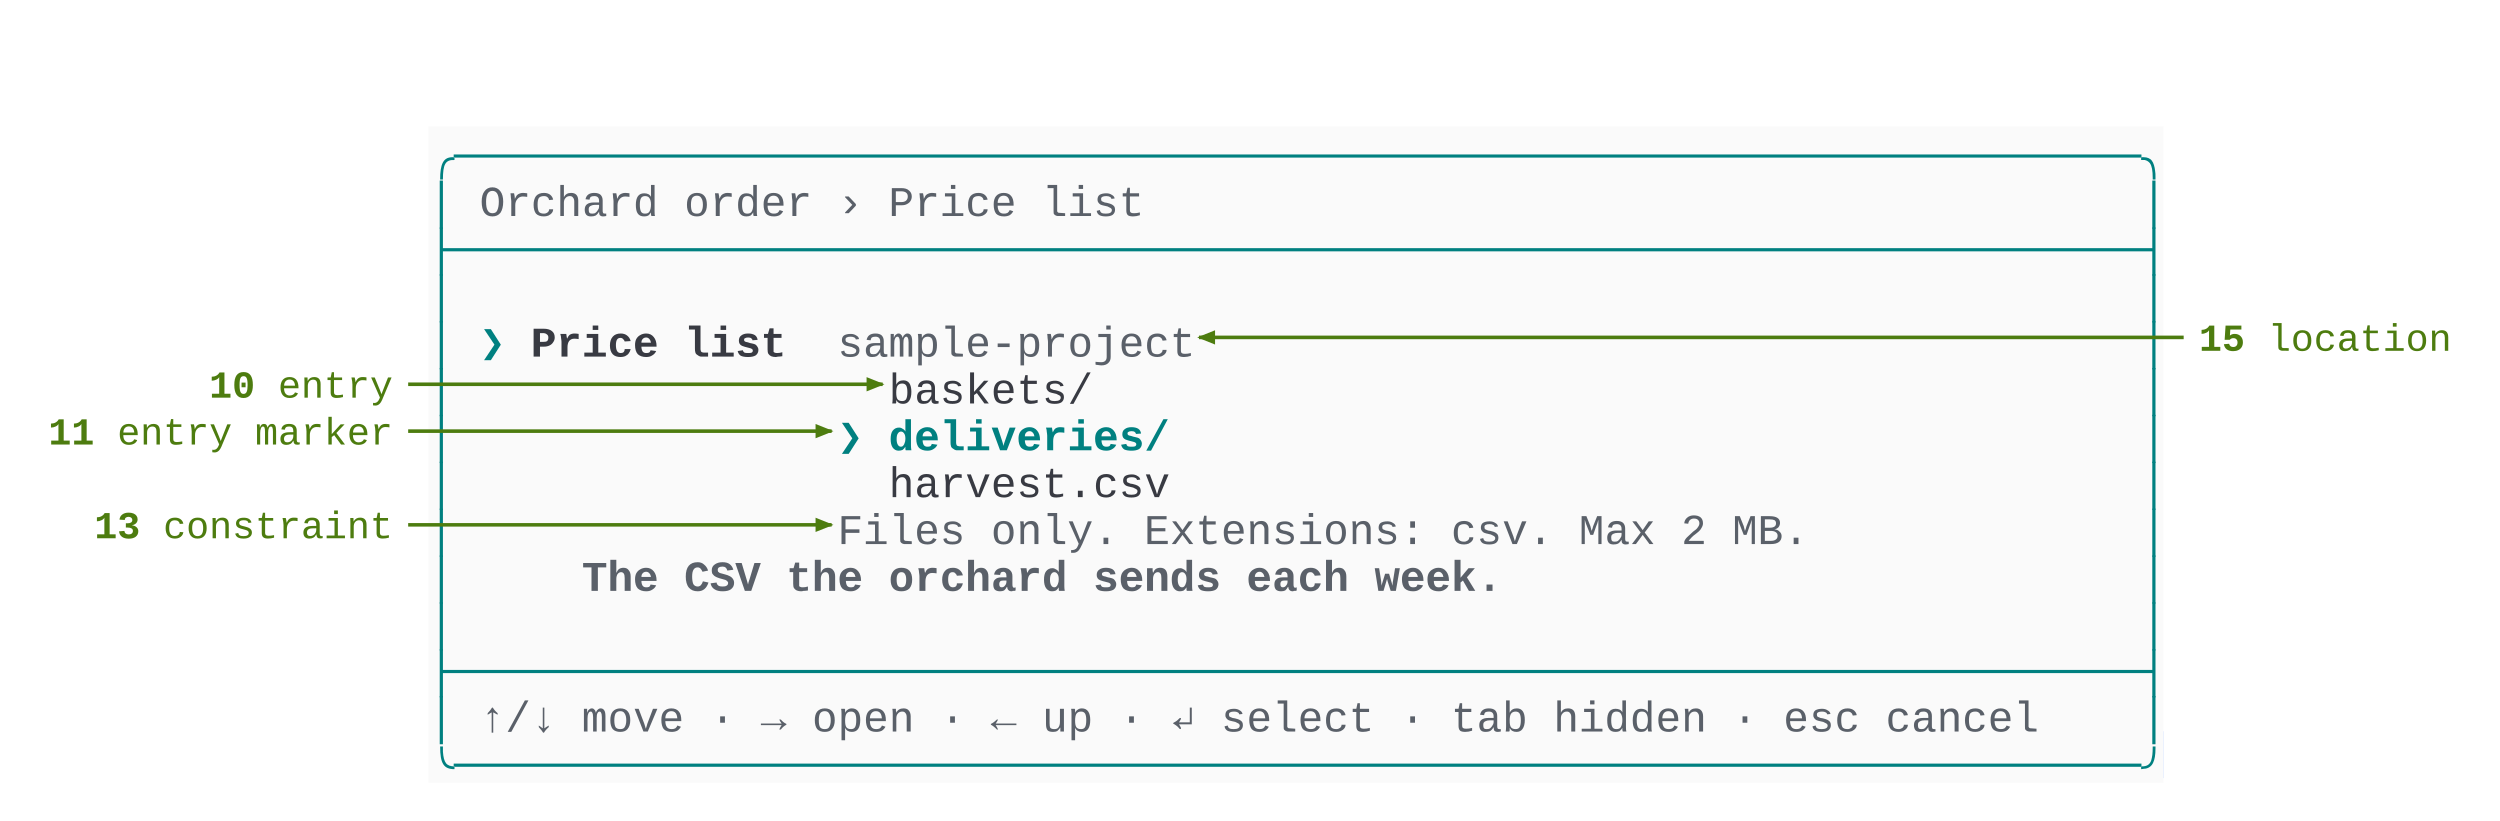
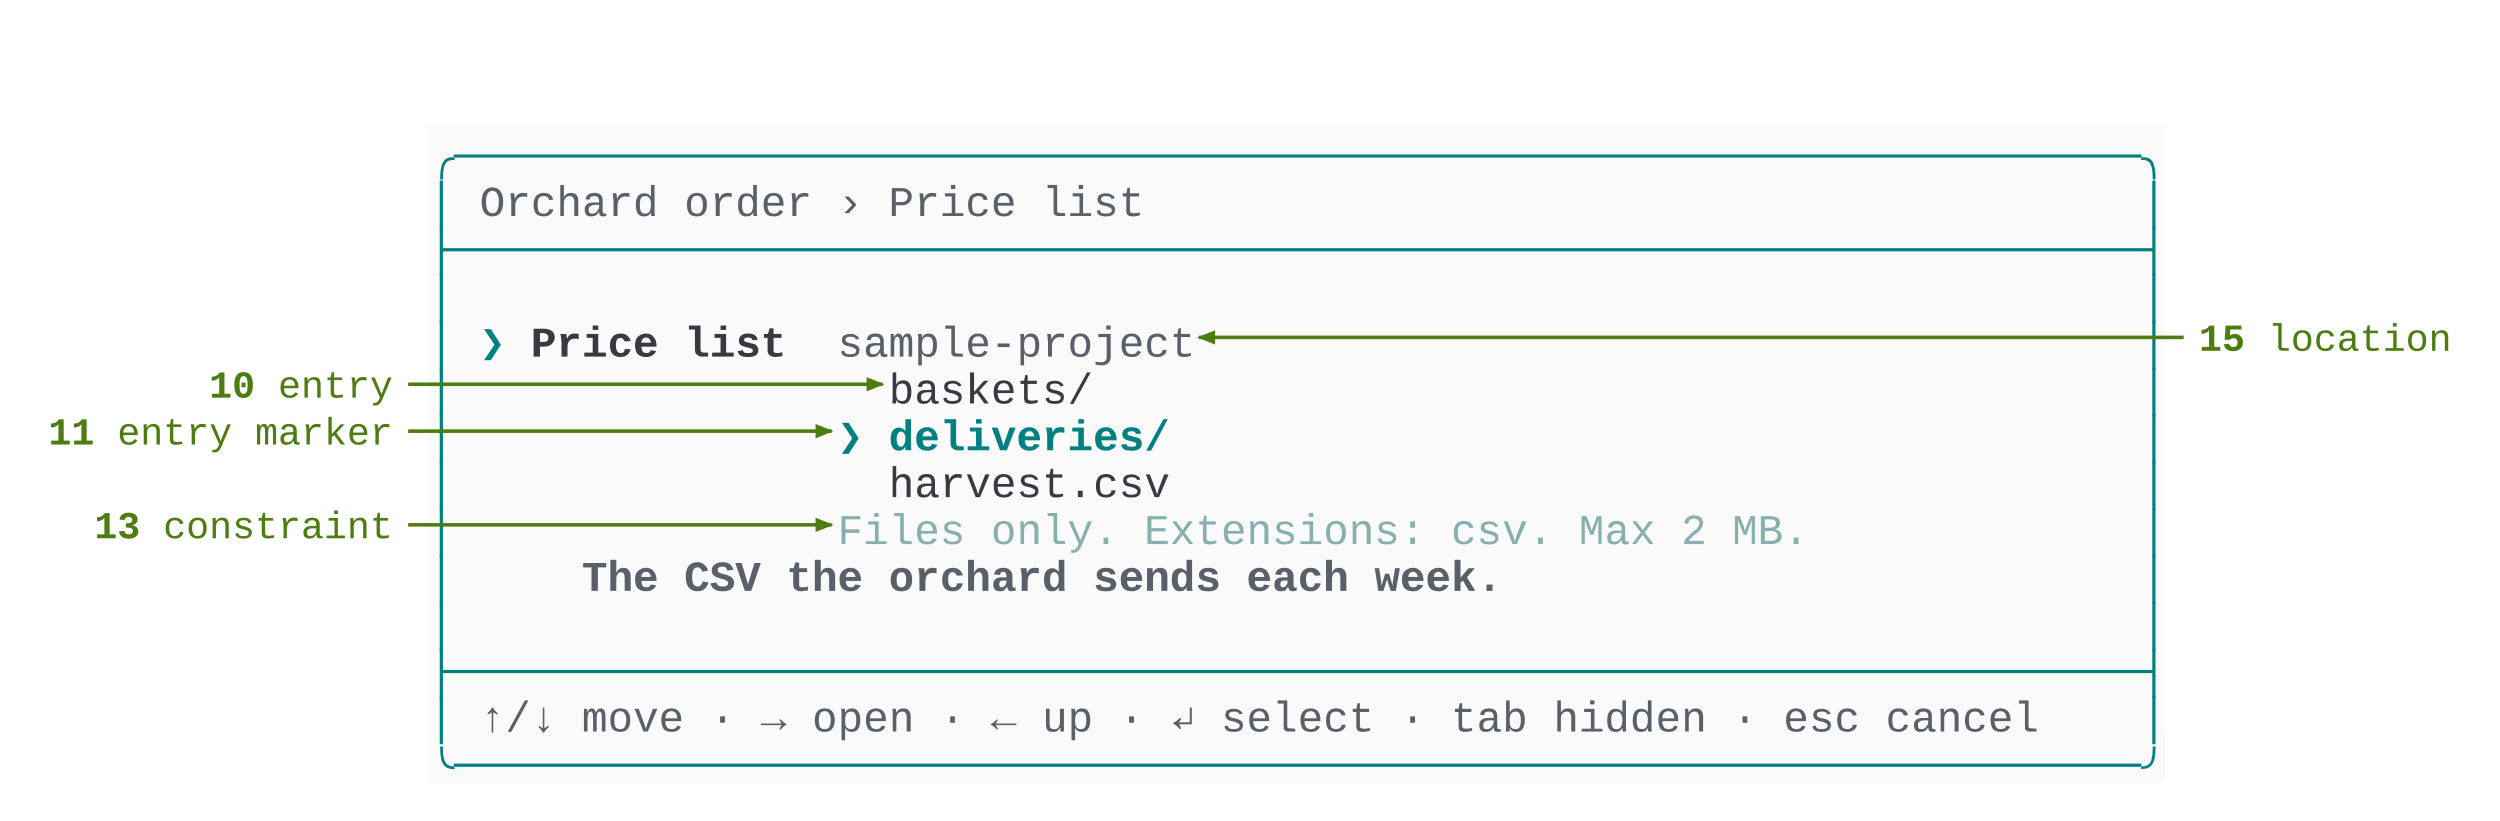
<svg xmlns="http://www.w3.org/2000/svg" xmlns:xlink="http://www.w3.org/1999/xlink" width="980.00" height="321.78">
  <defs>
    <marker id="anatomy-arrow" viewBox="0 0 10 10" refX="9" refY="5" markerWidth="5" markerHeight="5" orient="auto-start-reverse">
      <path d="M 0 1 L 10 5 L 0 9 z" fill="rgb(77,124,15)" />
    </marker>
  </defs>
  <g transform="translate(168.00,49.60)">
    <svg width="680" height="257.18">
      <rect width="680" height="257.18" rx="0" ry="0" class="a" />
      <svg height="257.18" viewBox="0 0 68 25.718" width="680">
-         <style>.a{fill:rgb(250,250,250)}.b{font-family:Consolas,"Courier New",Courier,"Liberation Mono",monospace}.c{fill:rgb(0,128,128);white-space:pre}.d{fill:transparent}.e{fill:rgb(82,139,255)}.f{fill:rgb(90,96,105);white-space:pre}.g{fill:rgb(0,128,128);font-weight:bold;white-space:pre}.h{fill:rgb(56,58,66);font-weight:bold;white-space:pre}.i{fill:rgb(56,58,66);white-space:pre}.j{fill:rgb(90,96,105);font-weight:bold;white-space:pre}</style>
+         <style>.a{fill:rgb(250,250,250)}.b{font-family:Consolas,"Courier New",Courier,"Liberation Mono",monospace}.c{fill:rgb(0,128,128);white-space:pre}.d{fill:transparent}.e{fill:rgb(82,139,255)}.f{fill:rgb(90,96,105);white-space:pre}.g{fill:rgb(0,128,128);font-weight:bold;white-space:pre}.h{fill:rgb(56,58,66);font-weight:bold;white-space:pre}.i{fill:rgb(56,58,66);white-space:pre}.j{fill:rgb(135,175,175);white-space:pre}.k{fill:rgb(90,96,105);font-weight:bold;white-space:pre}</style>
        <g font-family="Consolas, &quot;Courier New&quot;, Courier, &quot;Liberation Mono&quot;, monospace" font-size="1.67" class="b">
          <defs>
            <symbol id="1">
              <text x="0" y="1.67" class="c" textLength="68.136" lengthAdjust="spacingAndGlyphs">├──────────────────────────────────────────────────────────────────┤</text>
            </symbol>
            <symbol id="2">
              <text x="0" y="1.67" class="c" textLength="1.002" lengthAdjust="spacingAndGlyphs">│</text>
              <text x="67.134" y="1.67" class="c" textLength="1.002" lengthAdjust="spacingAndGlyphs">│</text>
            </symbol>
            <symbol id="a">
              <rect height="14" width="68" x="0" y="0" class="d" />
            </symbol>
            <symbol id="b">
              <rect height="1.837" width="1.102" class="e" />
            </symbol>
          </defs>
          <rect height="25.718" width="68" class="a" />
          <svg x="0" y="0" width="68">
            <svg x="0">
              <use xlink:href="#a" />
              <use xlink:href="#b" x="67.996" y="23.706" />
              <text x="0" y="1.67" class="c" textLength="68.136" lengthAdjust="spacingAndGlyphs">╭──────────────────────────────────────────────────────────────────╮</text>
              <text x="0" y="3.507" class="c" textLength="1.002" lengthAdjust="spacingAndGlyphs">│</text>
              <text x="2.004" y="3.507" class="f" textLength="7.014" lengthAdjust="spacingAndGlyphs">Orchard</text>
              <text x="10.02" y="3.507" class="f" textLength="5.01" lengthAdjust="spacingAndGlyphs">order</text>
              <text x="16.032" y="3.507" class="f" textLength="1.002" lengthAdjust="spacingAndGlyphs">›</text>
              <text x="18.036" y="3.507" class="f" textLength="5.01" lengthAdjust="spacingAndGlyphs">Price</text>
              <text x="24.048" y="3.507" class="f" textLength="4.008" lengthAdjust="spacingAndGlyphs">list</text>
              <text x="67.134" y="3.507" class="c" textLength="1.002" lengthAdjust="spacingAndGlyphs">│</text>
              <use xlink:href="#1" y="3.674" />
              <use xlink:href="#2" y="5.511" />
              <text x="0" y="9.018" class="c" textLength="1.002" lengthAdjust="spacingAndGlyphs">│</text>
              <text x="2.004" y="9.018" class="g" textLength="1.002" lengthAdjust="spacingAndGlyphs">❯</text>
              <text x="4.008" y="9.018" class="h" textLength="5.01" lengthAdjust="spacingAndGlyphs">Price</text>
              <text x="10.02" y="9.018" class="h" textLength="4.008" lengthAdjust="spacingAndGlyphs">list</text>
              <text x="16.032" y="9.018" class="f" textLength="14.028" lengthAdjust="spacingAndGlyphs">sample-project</text>
              <text x="67.134" y="9.018" class="c" textLength="1.002" lengthAdjust="spacingAndGlyphs">│</text>
              <text x="0" y="10.855" class="c" textLength="1.002" lengthAdjust="spacingAndGlyphs">│</text>
              <text x="18.036" y="10.855" class="i" textLength="8.016" lengthAdjust="spacingAndGlyphs">baskets/</text>
              <text x="67.134" y="10.855" class="c" textLength="1.002" lengthAdjust="spacingAndGlyphs">│</text>
              <text x="0" y="12.692" class="c" textLength="1.002" lengthAdjust="spacingAndGlyphs">│</text>
              <text x="16.032" y="12.692" class="g" textLength="1.002" lengthAdjust="spacingAndGlyphs">❯</text>
              <text x="18.036" y="12.692" class="g" textLength="11.022" lengthAdjust="spacingAndGlyphs">deliveries/</text>
              <text x="67.134" y="12.692" class="c" textLength="1.002" lengthAdjust="spacingAndGlyphs">│</text>
              <text x="0" y="14.529" class="c" textLength="1.002" lengthAdjust="spacingAndGlyphs">│</text>
              <text x="18.036" y="14.529" class="i" textLength="11.022" lengthAdjust="spacingAndGlyphs">harvest.csv</text>
              <text x="67.134" y="14.529" class="c" textLength="1.002" lengthAdjust="spacingAndGlyphs">│</text>
              <text x="0" y="16.366" class="c" textLength="1.002" lengthAdjust="spacingAndGlyphs">│</text>
-               <text x="16.032" y="16.366" class="f" textLength="5.01" lengthAdjust="spacingAndGlyphs">Files</text>
-               <text x="22.044" y="16.366" class="f" textLength="5.01" lengthAdjust="spacingAndGlyphs">only.</text>
-               <text x="28.056" y="16.366" class="f" textLength="11.022" lengthAdjust="spacingAndGlyphs">Extensions:</text>
-               <text x="40.08" y="16.366" class="f" textLength="4.008" lengthAdjust="spacingAndGlyphs">csv.</text>
-               <text x="45.09" y="16.366" class="f" textLength="3.006" lengthAdjust="spacingAndGlyphs">Max</text>
-               <text x="49.098" y="16.366" class="f" textLength="1.002" lengthAdjust="spacingAndGlyphs">2</text>
-               <text x="51.102" y="16.366" class="f" textLength="3.006" lengthAdjust="spacingAndGlyphs">MB.</text>
+               <text x="16.032" y="16.366" class="j" textLength="5.01" lengthAdjust="spacingAndGlyphs">Files</text>
+               <text x="22.044" y="16.366" class="j" textLength="5.01" lengthAdjust="spacingAndGlyphs">only.</text>
+               <text x="28.056" y="16.366" class="j" textLength="11.022" lengthAdjust="spacingAndGlyphs">Extensions:</text>
+               <text x="40.08" y="16.366" class="j" textLength="4.008" lengthAdjust="spacingAndGlyphs">csv.</text>
+               <text x="45.09" y="16.366" class="j" textLength="3.006" lengthAdjust="spacingAndGlyphs">Max</text>
+               <text x="49.098" y="16.366" class="j" textLength="1.002" lengthAdjust="spacingAndGlyphs">2</text>
+               <text x="51.102" y="16.366" class="j" textLength="3.006" lengthAdjust="spacingAndGlyphs">MB.</text>
              <text x="67.134" y="16.366" class="c" textLength="1.002" lengthAdjust="spacingAndGlyphs">│</text>
              <text x="0" y="18.203" class="c" textLength="1.002" lengthAdjust="spacingAndGlyphs">│</text>
-               <text x="6.012" y="18.203" class="j" textLength="3.006" lengthAdjust="spacingAndGlyphs">The</text>
-               <text x="10.02" y="18.203" class="j" textLength="3.006" lengthAdjust="spacingAndGlyphs">CSV</text>
-               <text x="14.028" y="18.203" class="j" textLength="3.006" lengthAdjust="spacingAndGlyphs">the</text>
-               <text x="18.036" y="18.203" class="j" textLength="7.014" lengthAdjust="spacingAndGlyphs">orchard</text>
-               <text x="26.052" y="18.203" class="j" textLength="5.01" lengthAdjust="spacingAndGlyphs">sends</text>
-               <text x="32.064" y="18.203" class="j" textLength="4.008" lengthAdjust="spacingAndGlyphs">each</text>
-               <text x="37.074" y="18.203" class="j" textLength="5.01" lengthAdjust="spacingAndGlyphs">week.</text>
+               <text x="6.012" y="18.203" class="k" textLength="3.006" lengthAdjust="spacingAndGlyphs">The</text>
+               <text x="10.02" y="18.203" class="k" textLength="3.006" lengthAdjust="spacingAndGlyphs">CSV</text>
+               <text x="14.028" y="18.203" class="k" textLength="3.006" lengthAdjust="spacingAndGlyphs">the</text>
+               <text x="18.036" y="18.203" class="k" textLength="7.014" lengthAdjust="spacingAndGlyphs">orchard</text>
+               <text x="26.052" y="18.203" class="k" textLength="5.01" lengthAdjust="spacingAndGlyphs">sends</text>
+               <text x="32.064" y="18.203" class="k" textLength="4.008" lengthAdjust="spacingAndGlyphs">each</text>
+               <text x="37.074" y="18.203" class="k" textLength="5.01" lengthAdjust="spacingAndGlyphs">week.</text>
              <text x="67.134" y="18.203" class="c" textLength="1.002" lengthAdjust="spacingAndGlyphs">│</text>
              <use xlink:href="#2" y="18.37" />
              <use xlink:href="#1" y="20.207" />
              <text x="0" y="23.714" class="c" textLength="1.002" lengthAdjust="spacingAndGlyphs">│</text>
              <text x="2.004" y="23.714" class="f" textLength="3.006" lengthAdjust="spacingAndGlyphs">↑/↓</text>
              <text x="6.012" y="23.714" class="f" textLength="4.008" lengthAdjust="spacingAndGlyphs">move</text>
              <text x="11.022" y="23.714" class="f" textLength="1.002" lengthAdjust="spacingAndGlyphs">·</text>
              <text x="13.026" y="23.714" class="f" textLength="1.002" lengthAdjust="spacingAndGlyphs">→</text>
              <text x="15.03" y="23.714" class="f" textLength="4.008" lengthAdjust="spacingAndGlyphs">open</text>
              <text x="20.04" y="23.714" class="f" textLength="1.002" lengthAdjust="spacingAndGlyphs">·</text>
              <text x="22.044" y="23.714" class="f" textLength="1.002" lengthAdjust="spacingAndGlyphs">←</text>
              <text x="24.048" y="23.714" class="f" textLength="2.004" lengthAdjust="spacingAndGlyphs">up</text>
              <text x="27.054" y="23.714" class="f" textLength="1.002" lengthAdjust="spacingAndGlyphs">·</text>
              <text x="29.058" y="23.714" class="f" textLength="1.002" lengthAdjust="spacingAndGlyphs">↵</text>
              <text x="31.062" y="23.714" class="f" textLength="6.012" lengthAdjust="spacingAndGlyphs">select</text>
              <text x="38.076" y="23.714" class="f" textLength="1.002" lengthAdjust="spacingAndGlyphs">·</text>
              <text x="40.08" y="23.714" class="f" textLength="3.006" lengthAdjust="spacingAndGlyphs">tab</text>
              <text x="44.088" y="23.714" class="f" textLength="6.012" lengthAdjust="spacingAndGlyphs">hidden</text>
              <text x="51.102" y="23.714" class="f" textLength="1.002" lengthAdjust="spacingAndGlyphs">·</text>
              <text x="53.106" y="23.714" class="f" textLength="3.006" lengthAdjust="spacingAndGlyphs">esc</text>
              <text x="57.114" y="23.714" class="f" textLength="6.012" lengthAdjust="spacingAndGlyphs">cancel</text>
              <text x="67.134" y="23.714" class="c" textLength="1.002" lengthAdjust="spacingAndGlyphs">│</text>
              <text x="0" y="25.551" class="c" textLength="68.136" lengthAdjust="spacingAndGlyphs">╰──────────────────────────────────────────────────────────────────╯</text>
            </svg>
          </svg>
        </g>
      </svg>
    </svg>
  </g>
  <g>
    <path d="M 856.00 132.26 L 854.00 132.26 L 470.00 132.26" fill="none" stroke="rgb(77,124,15)" stroke-width="1.4" stroke-linejoin="round" marker-end="url(#anatomy-arrow)" />
    <text x="862.00" y="137.51" text-anchor="start" fill="rgb(77,124,15)" font-family="Consolas, &quot;Courier New&quot;, Courier, monospace" font-size="15.0">
      <tspan font-weight="bold">15</tspan>  location</text>
    <path d="M 160.00 150.63 L 162.00 150.63 L 346.00 150.63" fill="none" stroke="rgb(77,124,15)" stroke-width="1.4" stroke-linejoin="round" marker-end="url(#anatomy-arrow)" />
    <text x="154.00" y="155.88" text-anchor="end" fill="rgb(77,124,15)" font-family="Consolas, &quot;Courier New&quot;, Courier, monospace" font-size="15.0">
      <tspan font-weight="bold">10</tspan>  entry</text>
    <path d="M 160.00 169.00 L 162.00 169.00 L 326.00 169.00" fill="none" stroke="rgb(77,124,15)" stroke-width="1.4" stroke-linejoin="round" marker-end="url(#anatomy-arrow)" />
    <text x="154.00" y="174.25" text-anchor="end" fill="rgb(77,124,15)" font-family="Consolas, &quot;Courier New&quot;, Courier, monospace" font-size="15.0">
      <tspan font-weight="bold">11</tspan>  entry marker</text>
    <path d="M 160.00 205.74 L 162.00 205.74 L 326.00 205.74" fill="none" stroke="rgb(77,124,15)" stroke-width="1.4" stroke-linejoin="round" marker-end="url(#anatomy-arrow)" />
    <text x="154.00" y="210.99" text-anchor="end" fill="rgb(77,124,15)" font-family="Consolas, &quot;Courier New&quot;, Courier, monospace" font-size="15.0">
      <tspan font-weight="bold">13</tspan>  constraint</text>
  </g>
</svg>
